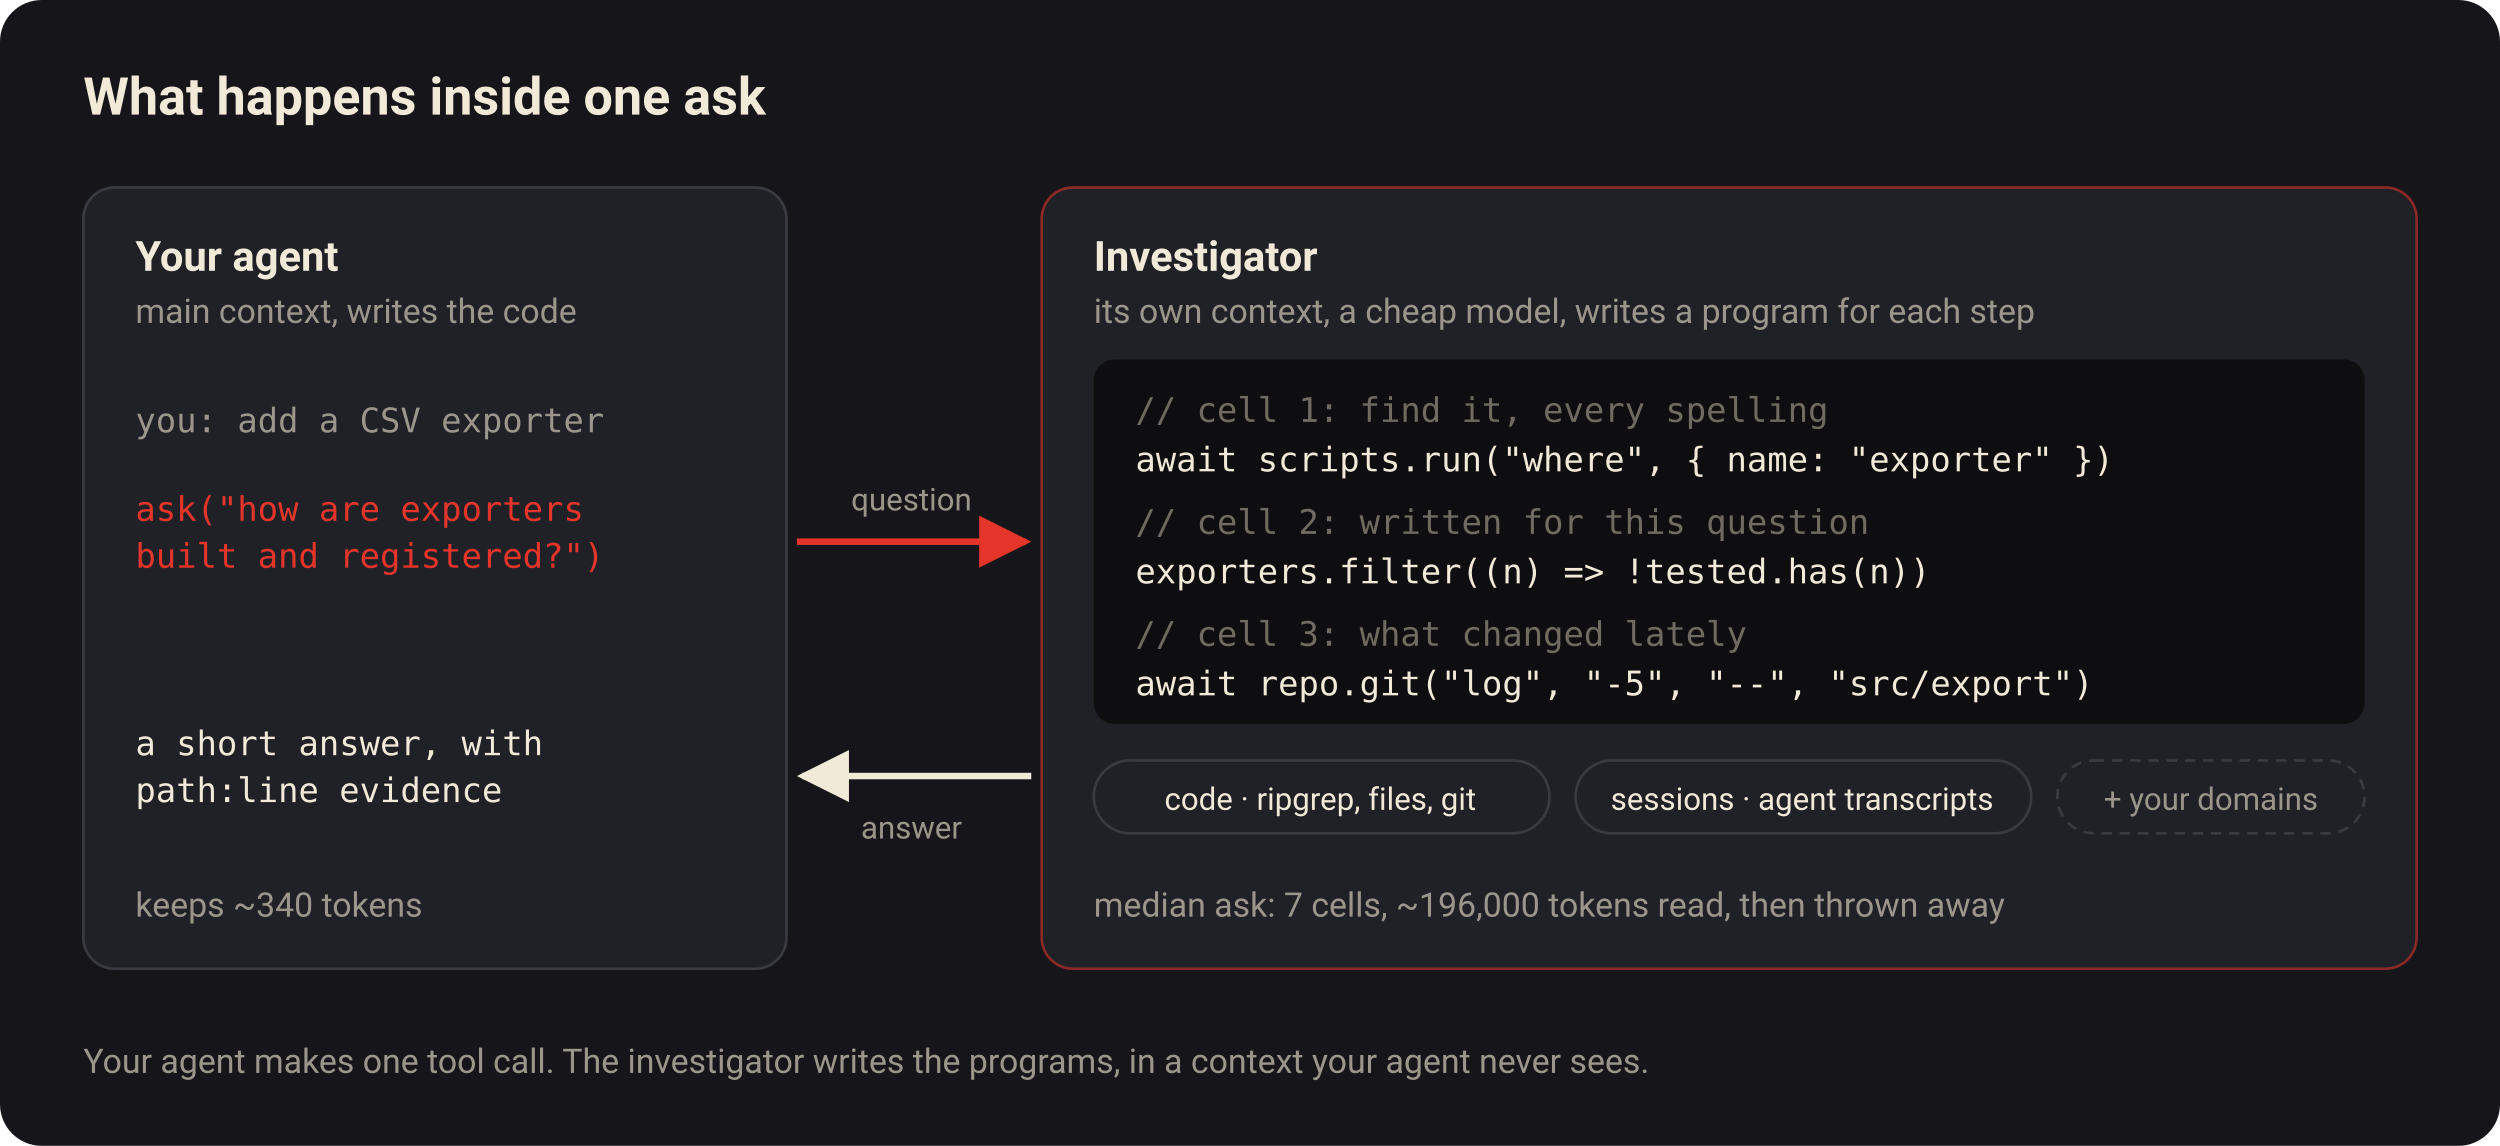
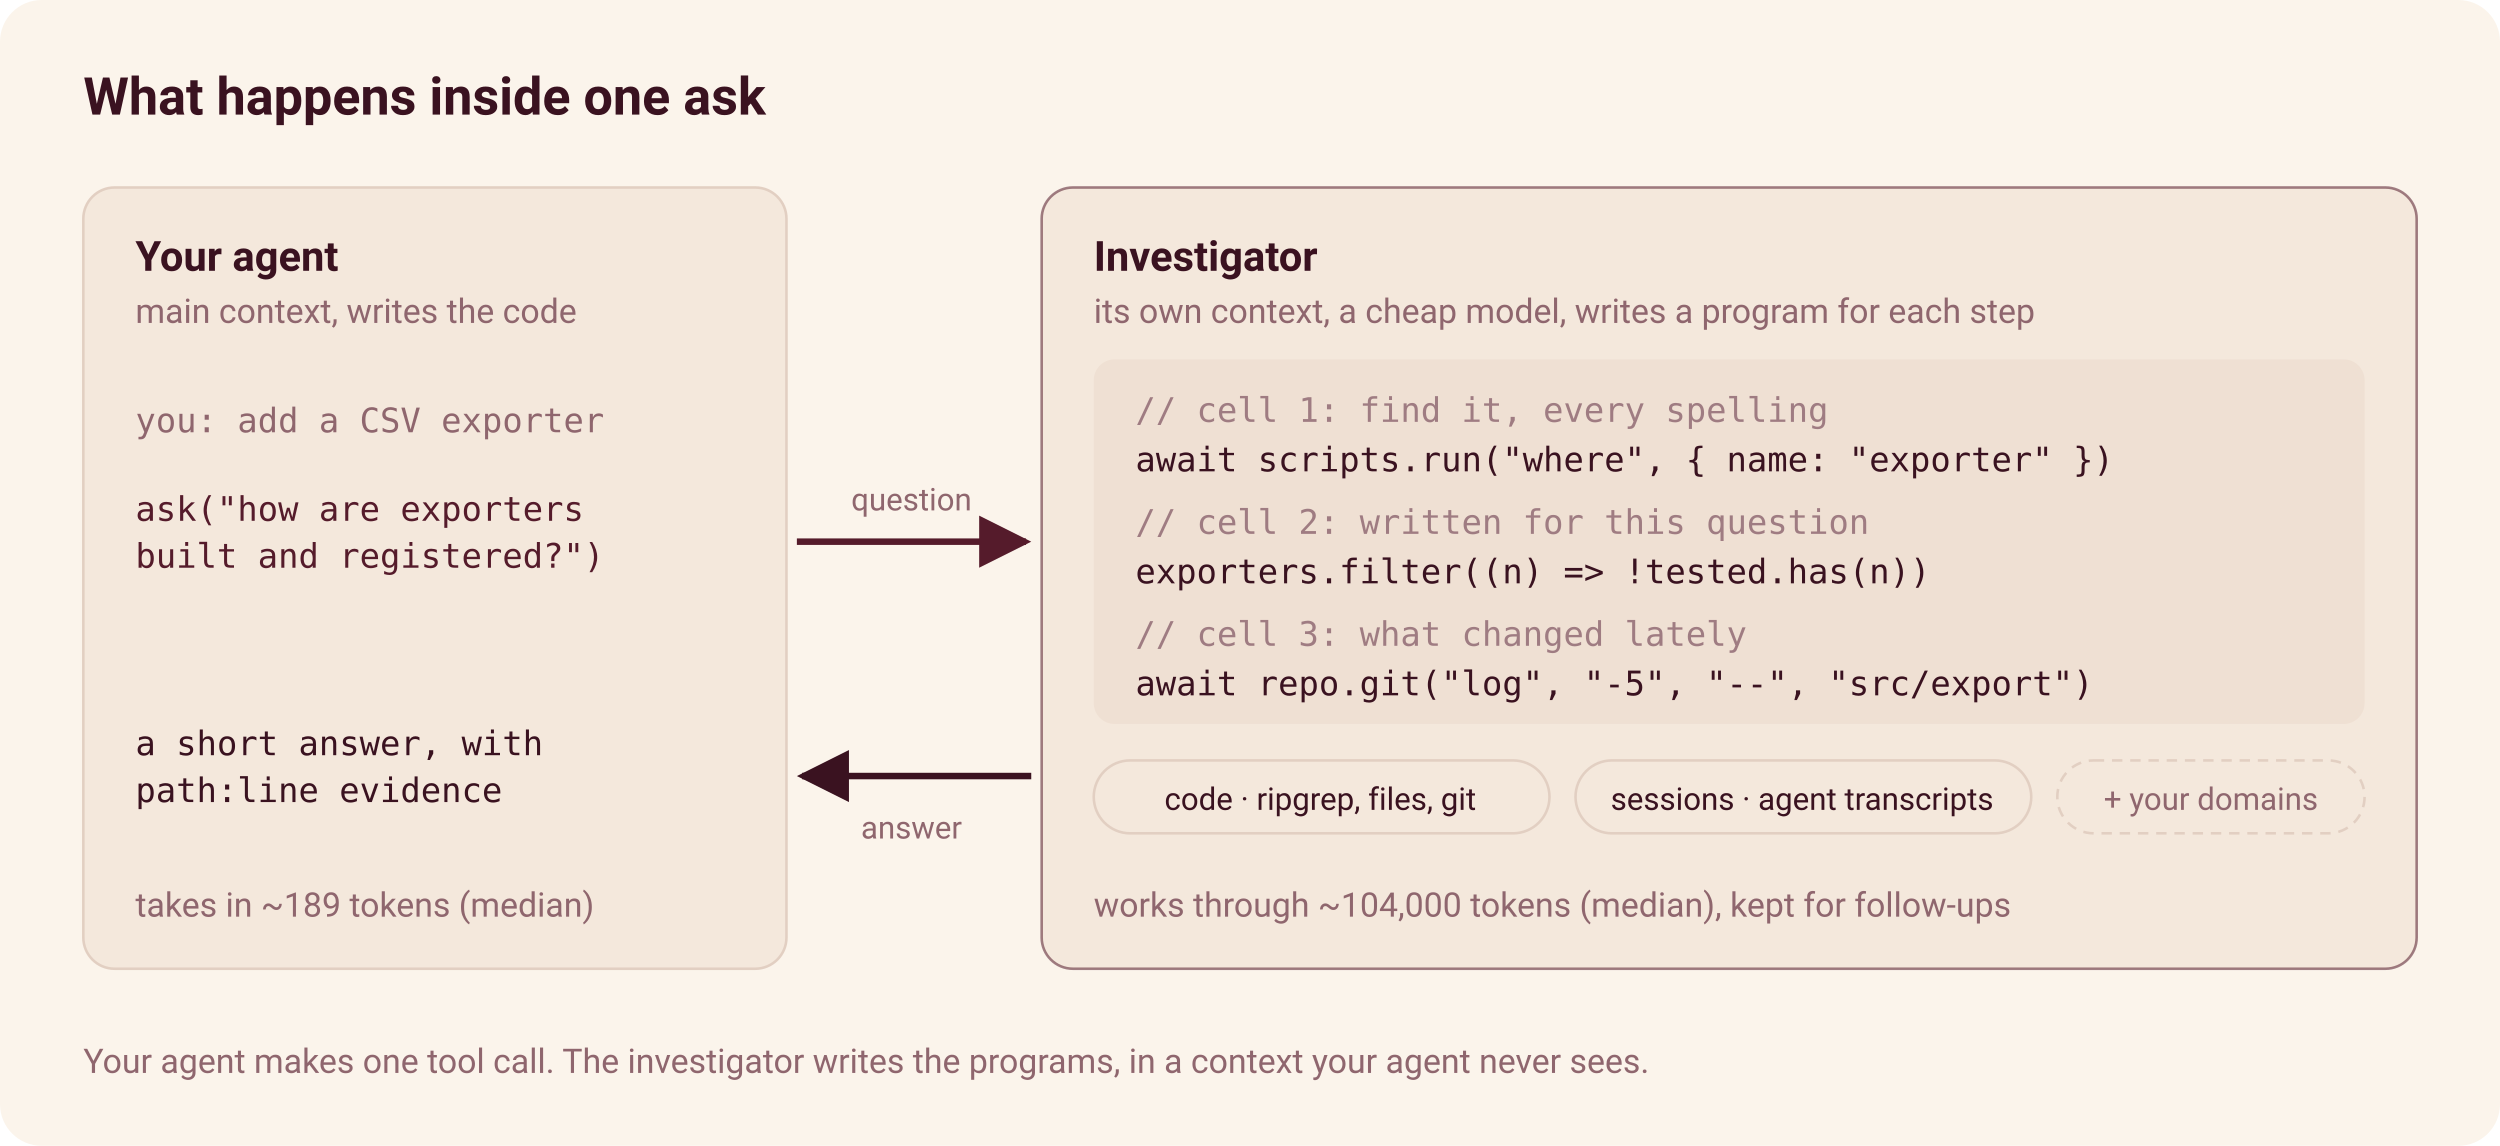
<svg xmlns="http://www.w3.org/2000/svg" viewBox="0 0 960 440" width="960" height="440" role="img" aria-labelledby="t d">
  <defs>
    <marker id="ar" viewBox="0 0 10 10" refX="9" refY="5" markerWidth="8" markerHeight="8" orient="auto-start-reverse">
-       <path d="M0 0L10 5L0 10z" fill="#e5352b" />
+       <path d="M0 0L10 5L0 10z" fill="#551B2B" />
    </marker>
    <marker id="ac" viewBox="0 0 10 10" refX="9" refY="5" markerWidth="8" markerHeight="8" orient="auto-start-reverse">
-       <path d="M0 0L10 5L0 10z" fill="#f2ead8" />
+       <path d="M0 0L10 5L0 10z" fill="#3A1220" />
    </marker>
  </defs>
  <style>
    .sans{font-family:system-ui,-apple-system,"Segoe UI",Roboto,sans-serif}
    .mono{font-family:ui-monospace,SFMono-Regular,Menlo,Consolas,monospace}
-     .cream{fill:#f2ead8}.muted{fill:#9a968c}.red{fill:#e5352b}.dim{fill:#6f6b63}
+     .cream{fill:#3A1220}.muted{fill:#8F666E}.red{fill:#551B2B}.dim{fill:#9F7C82}
  </style>
-   <rect width="960" height="440" rx="16" fill="#16161a" />
+   <rect width="960" height="440" rx="16" fill="#FBF4EB" />
  <text x="32" y="44" class="sans cream" font-size="20" font-weight="700">What happens inside one ask</text>
-   <rect x="32" y="72" width="270" height="300" rx="12" fill="#202027" stroke="#3a3a42" />
+   <rect x="32" y="72" width="270" height="300" rx="12" fill="#F4E8DC" stroke="#E2CFC2" />
  <text x="52" y="104" class="sans cream" font-size="16" font-weight="700">Your agent</text>
  <text x="52" y="124" class="sans muted" font-size="13">main context, writes the code</text>
  <text x="52" y="166" class="mono muted" font-size="13">you: add a CSV exporter</text>
  <text x="52" y="200" class="mono red" font-size="13">ask("how are exporters</text>
  <text x="52" y="218" class="mono red" font-size="13">  built and registered?")</text>
  <text x="52" y="290" class="mono cream" font-size="13">a short answer, with</text>
  <text x="52" y="308" class="mono cream" font-size="13">path:line evidence</text>
-   <text x="52" y="352" class="sans muted" font-size="13">keeps ~340 tokens</text>
-   <line x1="306" y1="208" x2="394" y2="208" stroke="#e5352b" stroke-width="2.5" marker-end="url(#ar)" />
+   <text x="52" y="352" class="sans muted" font-size="13">takes in ~189 tokens (median)</text>
+   <line x1="306" y1="208" x2="394" y2="208" stroke="#551B2B" stroke-width="2.5" marker-end="url(#ar)" />
  <text x="350" y="196" class="sans muted" font-size="12" text-anchor="middle">question</text>
-   <line x1="396" y1="298" x2="308" y2="298" stroke="#f2ead8" stroke-width="2.5" marker-end="url(#ac)" />
+   <line x1="396" y1="298" x2="308" y2="298" stroke="#3A1220" stroke-width="2.5" marker-end="url(#ac)" />
  <text x="350" y="322" class="sans muted" font-size="12" text-anchor="middle">answer</text>
-   <rect x="400" y="72" width="528" height="300" rx="12" fill="#202027" stroke="#e5352b" stroke-opacity=".55" />
+   <rect x="400" y="72" width="528" height="300" rx="12" fill="#F4E8DC" stroke="#551B2B" stroke-opacity=".55" />
  <text x="420" y="104" class="sans cream" font-size="16" font-weight="700">Investigator</text>
  <text x="420" y="124" class="sans muted" font-size="13">its own context, a cheap model, writes a program for each step</text>
-   <rect x="420" y="138" width="488" height="140" rx="8" fill="#0e0e11" />
+   <rect x="420" y="138" width="488" height="140" rx="8" fill="#EFE0D3" />
  <text x="436" y="162" class="mono dim" font-size="13">// cell 1: find it, every spelling</text>
  <text x="436" y="181" class="mono cream" font-size="13">await scripts.run("where", { name: "exporter" })</text>
  <text x="436" y="205" class="mono dim" font-size="13">// cell 2: written for this question</text>
  <text x="436" y="224" class="mono cream" font-size="13">exporters.filter((n) =&gt; !tested.has(n))</text>
  <text x="436" y="248" class="mono dim" font-size="13">// cell 3: what changed lately</text>
  <text x="436" y="267" class="mono cream" font-size="13">await repo.git("log", "-5", "--", "src/export")</text>
-   <rect x="420" y="292" width="175" height="28" rx="14" fill="none" stroke="#3a3a42" />
+   <rect x="420" y="292" width="175" height="28" rx="14" fill="none" stroke="#E2CFC2" />
  <text x="507" y="311" class="sans cream" font-size="12" text-anchor="middle">code · ripgrep, files, git</text>
-   <rect x="605" y="292" width="175" height="28" rx="14" fill="none" stroke="#3a3a42" />
+   <rect x="605" y="292" width="175" height="28" rx="14" fill="none" stroke="#E2CFC2" />
  <text x="692" y="311" class="sans cream" font-size="12" text-anchor="middle">sessions · agent transcripts</text>
-   <rect x="790" y="292" width="118" height="28" rx="14" fill="none" stroke="#3a3a42" stroke-dasharray="4 3" />
+   <rect x="790" y="292" width="118" height="28" rx="14" fill="none" stroke="#E2CFC2" stroke-dasharray="4 3" />
  <text x="849" y="311" class="sans muted" font-size="12" text-anchor="middle">+ your domains</text>
-   <text x="420" y="352" class="sans muted" font-size="13">median ask: 7 cells, ~196,000 tokens read, then thrown away</text>
+   <text x="420" y="352" class="sans muted" font-size="13">works through ~104,000 tokens (median), kept for follow-ups</text>
  <text x="32" y="412" class="sans muted" font-size="13">Your agent makes one tool call. The investigator writes the programs, in a context your agent never sees.</text>
</svg>
